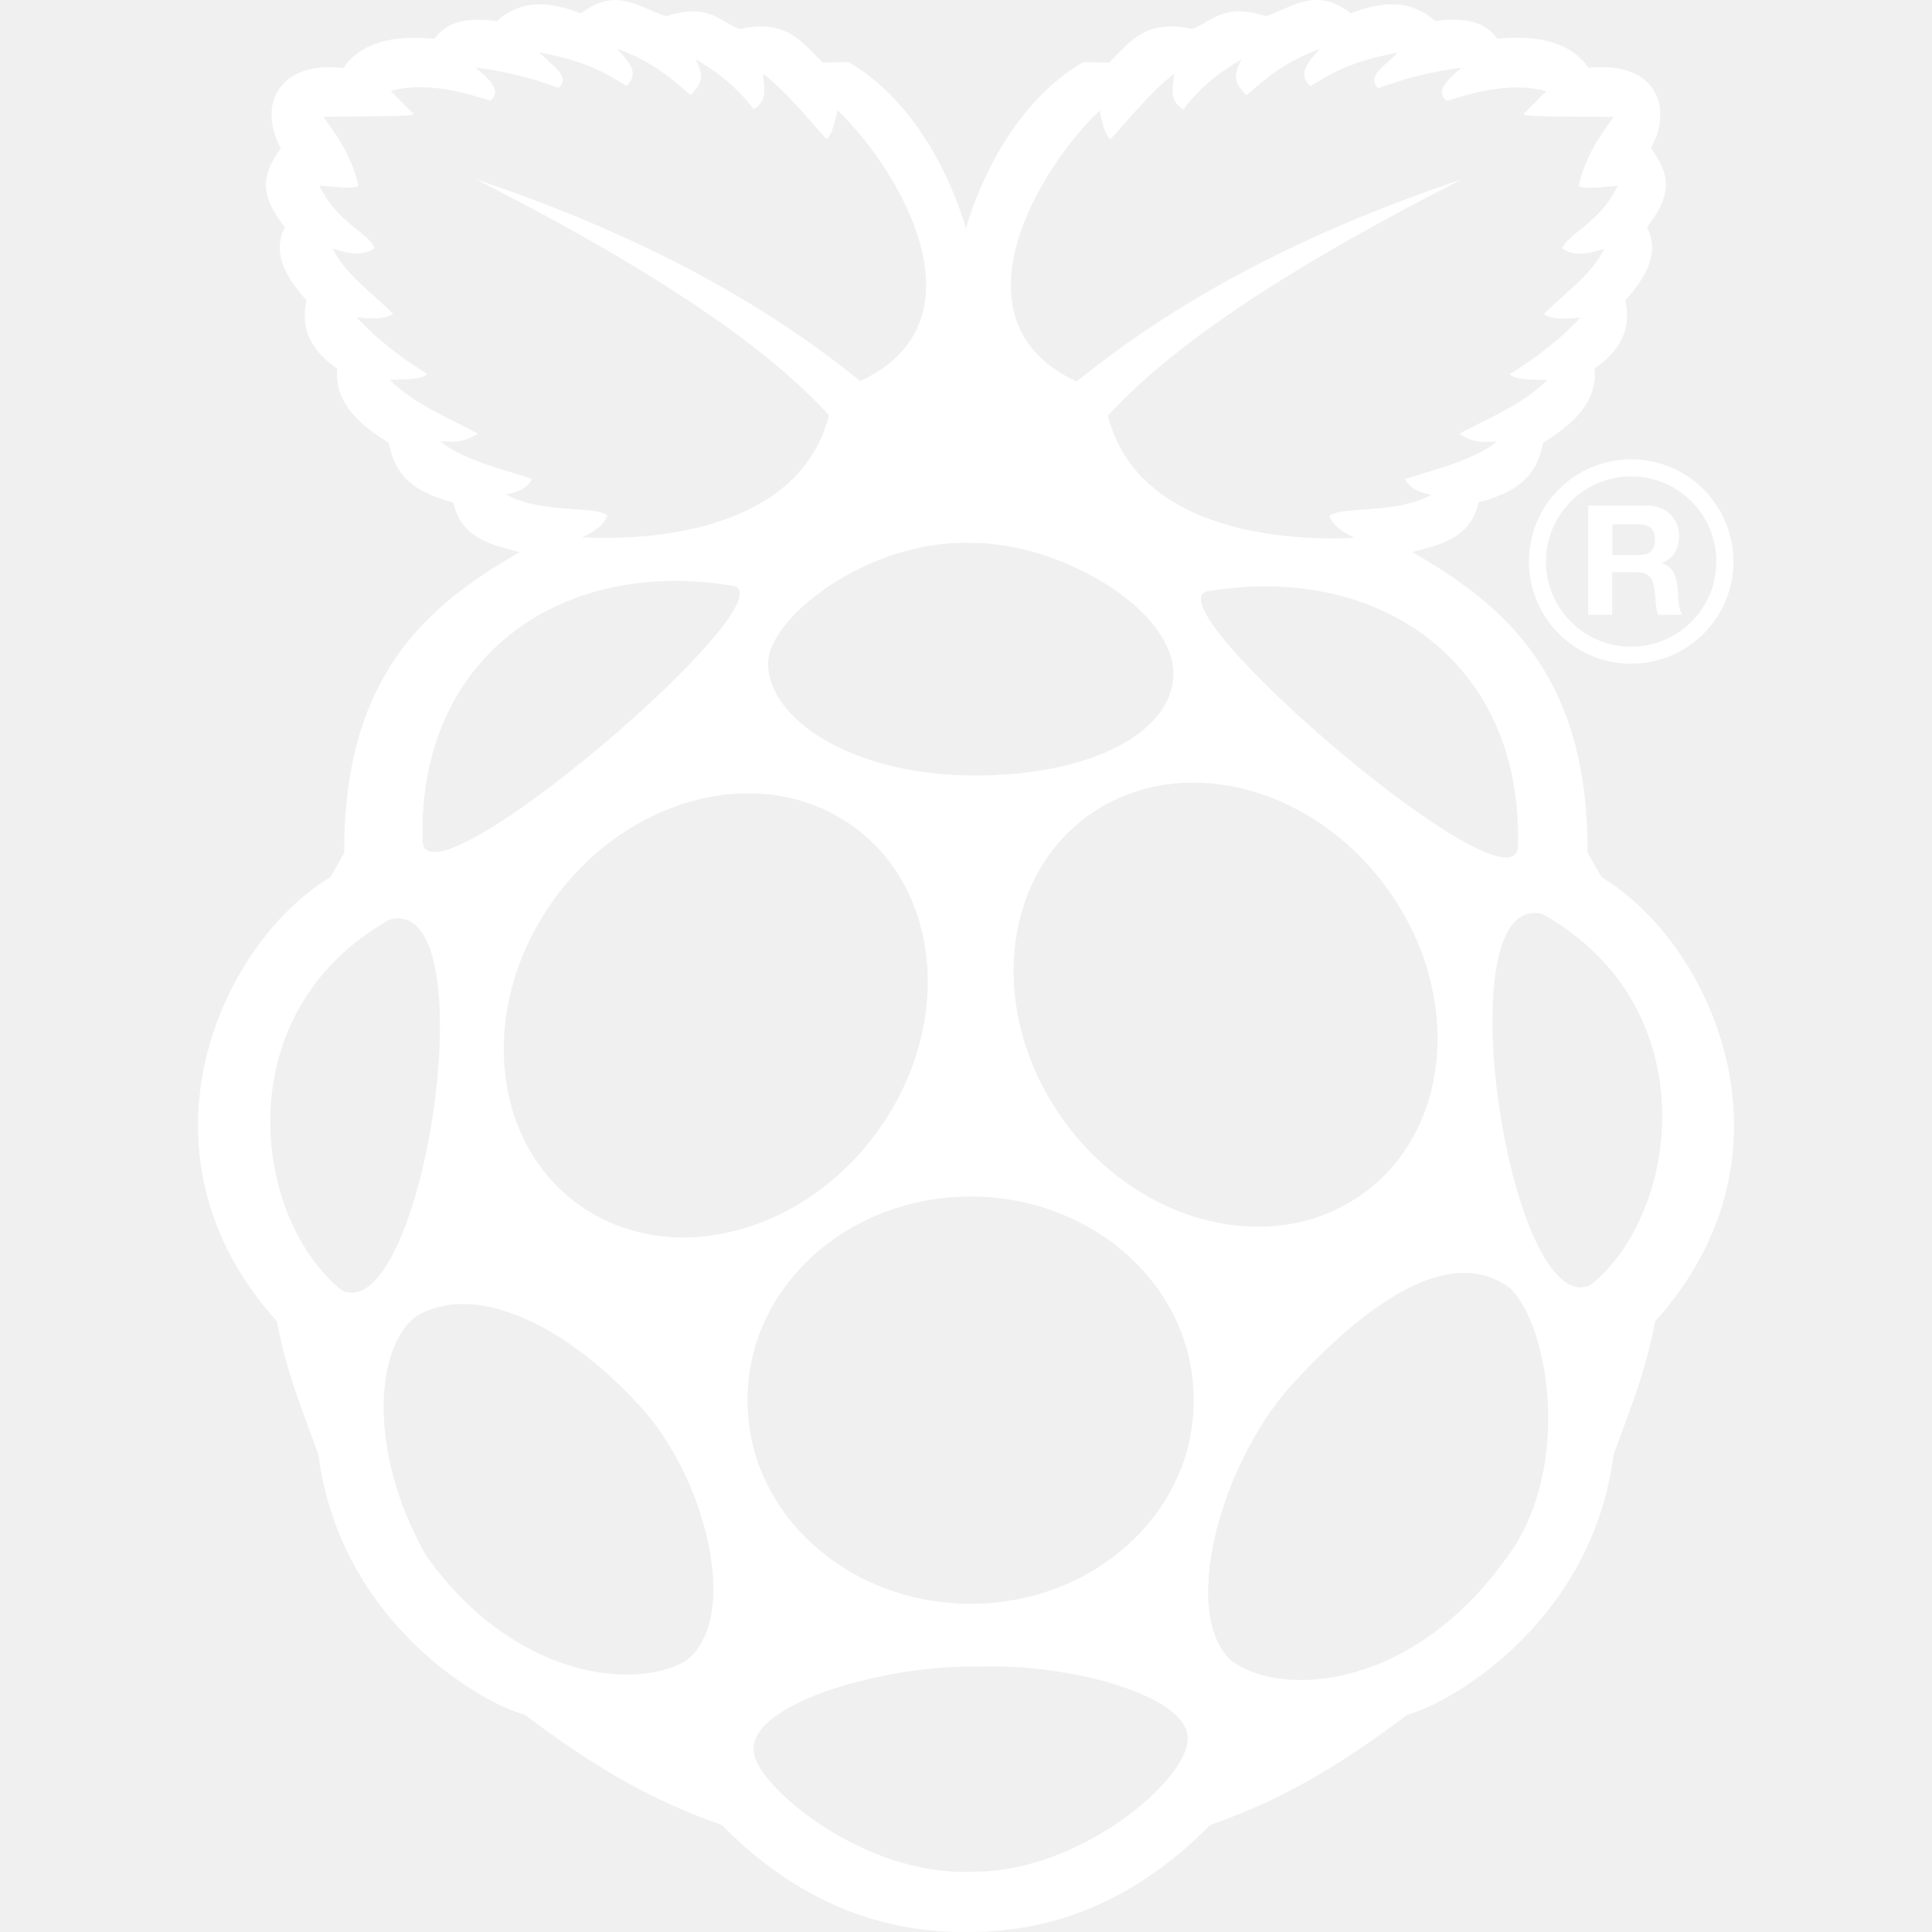
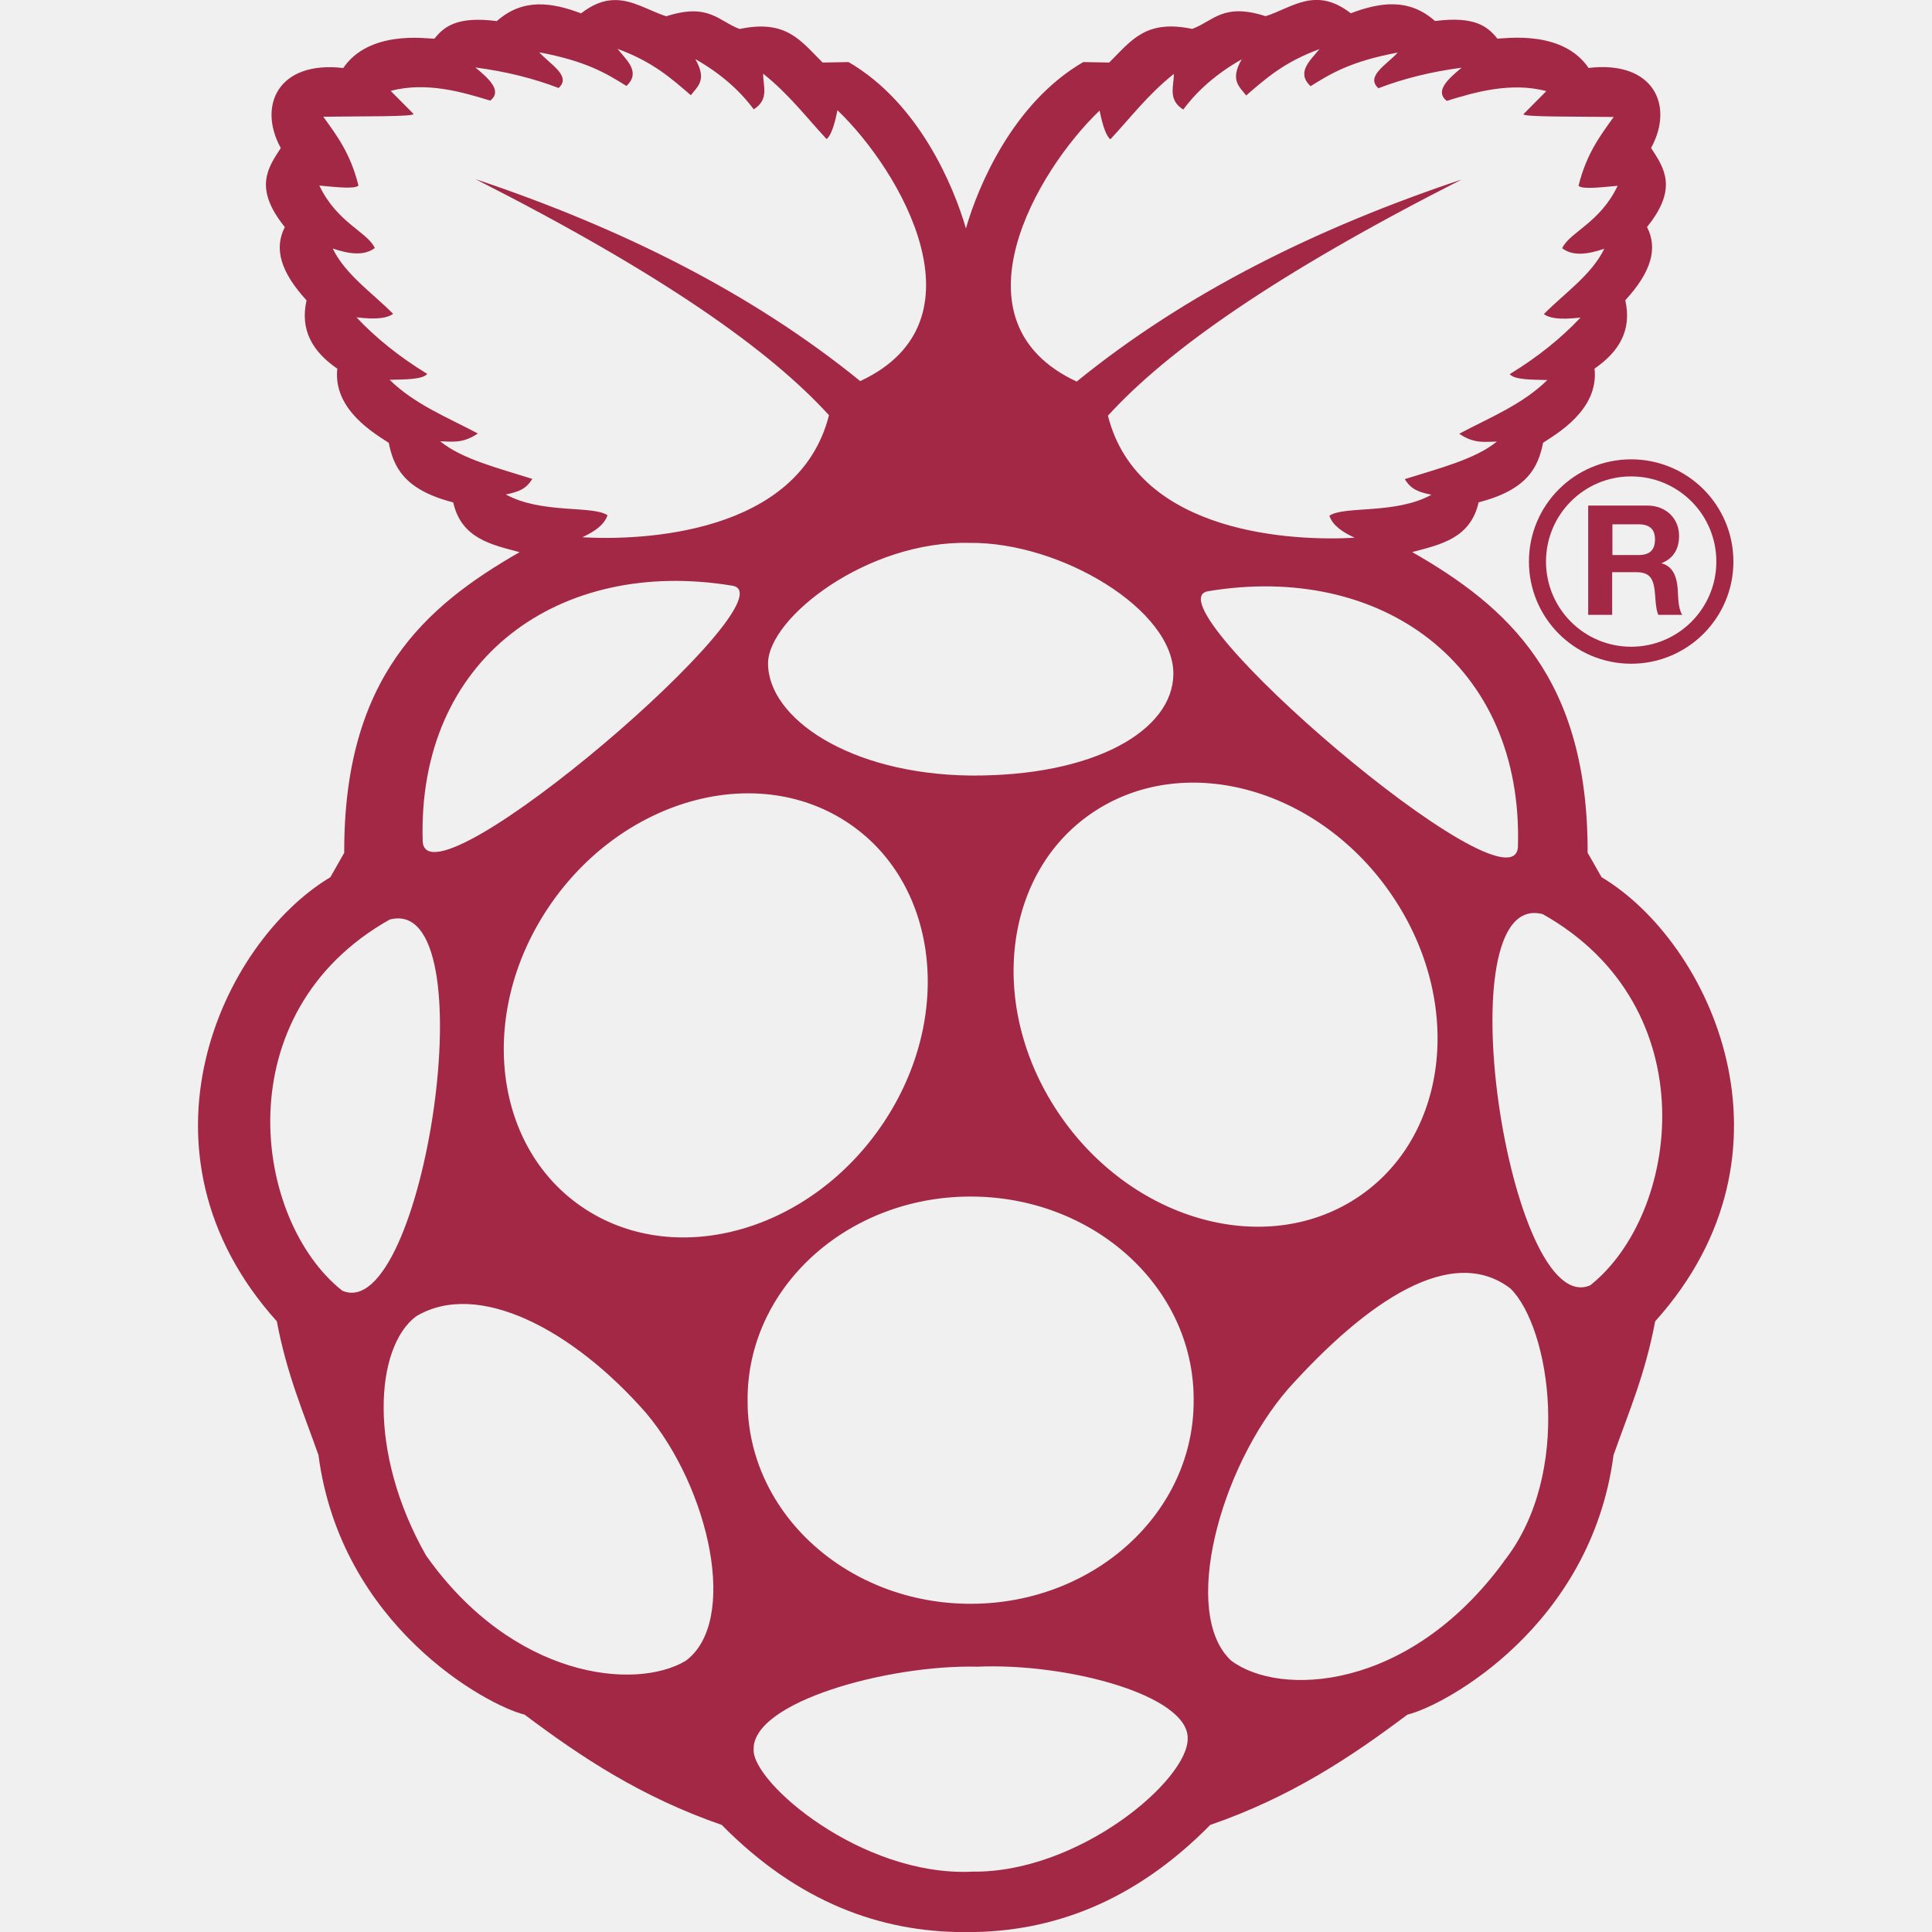
- <svg xmlns="http://www.w3.org/2000/svg" width="256" height="256" fill="#ffffff" role="img" viewBox="0 0 24 24">
+ <svg xmlns="http://www.w3.org/2000/svg" width="256" height="256" fill="#A22846" role="img" viewBox="0 0 24 24">
  <path d="m19.895 10.896-.173-.303c.007-2.175-1.002-3.061-2.179-3.735.356-.094.724-.171.825-.618.612-.157.74-.44.801-.74.16-.107.696-.406.639-.921.3-.207.467-.472.382-.849.322-.351.407-.642.27-.91.387-.48.215-.73.05-.982.29-.525.034-1.089-.776-.994-.322-.473-1.024-.366-1.133-.364-.121-.152-.282-.282-.775-.219-.32-.285-.677-.236-1.046-.096-.438-.34-.728-.068-1.058.036-.53-.171-.651.063-.912.158-.578-.12-.754.142-1.031.418l-.322-.006c-.872.506-1.305 1.537-1.458 2.066-.154-.53-.586-1.56-1.458-2.066l-.322.006C9.942.501 9.766.239 9.188.36 8.928.265 8.807.031 8.277.202c-.217-.068-.417-.208-.652-.201l0.0 0C7.502.004 7.369.049 7.218.166c-.369-.14-.726-.189-1.046.096-.494-.063-.654.067-.776.219C5.289.479 4.586.372 4.264.845c-.81-.094-1.065.469-.776.994-.165.252-.337.501.05.982-.137.268-.052.558.27.91-.085.376.082.642.382.849-.056.515.479.814.639.921.061.3.189.583.801.74.101.447.469.524.825.618-1.177.674-2.186 1.56-2.179 3.735l-.172.303c-1.349.808-2.563 3.406-.665 5.517.124.661.332 1.135.517 1.661.277 2.117 2.084 3.108 2.561 3.225.698.524 1.442 1.021 2.449 1.37.949.964 1.977 1.331 3.011 1.331.015 0 .031 0.0.046 0 1.034.001 2.062-.367 3.011-1.331 1.007-.348 1.751-.846 2.449-1.37.477-.117 2.284-1.109 2.561-3.225.185-.525.393-1 .517-1.661 1.898-2.111.684-4.709-.665-5.517zm-1.039-.371c-.07.876-4.635-3.05-3.847-3.181 2.139-.356 3.919.896 3.847 3.181zm-2.015 4.365c-1.148.741-2.803.263-3.695-1.068-.893-1.331-.686-3.01.462-3.751 1.148-.741 2.803-.263 3.695 1.068.893 1.331.686 3.01-.462 3.751zM13.659 1.372c.04.197.084.321.135.358.254-.272.461-.551.788-.812.001.154-.078.321.117.443.175-.236.412-.446.726-.624-.151.261-.026.34.055.449.24-.206.468-.414.911-.576-.121.147-.29.291-.111.461.247-.154.496-.309 1.083-.418-.132.147-.406.295-.24.443.31-.119.654-.205 1.034-.255-.182.15-.334.296-.185.412.332-.102.79-.24 1.237-.121l-.283.285c-.031.038.662.03 1.12.036-.167.232-.338.456-.437.855.045.046.272.02.486 0-.219.462-.6.578-.689.776.134.102.32.075.523.006-.158.325-.489.548-.751.812.066.047.182.075.456.043-.242.257-.534.492-.88.703.061.071.272.068.468.073-.314.307-.717.466-1.095.667.189.129.323.099.468.097-.268.22-.723.334-1.145.467.08.125.161.159.332.194-.447.247-1.087.134-1.268.261.043.124.167.205.314.273-.72.042-2.688-.026-3.065-1.516.737-.809 2.081-1.759 4.394-2.934-1.799.602-3.423 1.405-4.782 2.51-1.598-.744-.496-2.62.283-3.365zm-1.613 5.372c1.133-.012 2.536.833 2.53 1.629-.005.703-.985 1.272-2.521 1.261-1.504-.018-2.517-.715-2.514-1.396.003-.56 1.228-1.526 2.505-1.494zm-5.765-.601c.172-.035.252-.069.332-.194-.422-.133-.877-.247-1.145-.467.144.002.279.032.468-.097-.378-.201-.782-.36-1.096-.667.196-.005.406-.002.468-.073-.346-.211-.638-.446-.88-.703.274.033.389.004.456-.043-.262-.264-.593-.487-.751-.812.203.069.389.095.523-.006-.089-.198-.47-.314-.689-.776.214.02.441.046.486 0-.099-.399-.27-.623-.437-.855.458-.007 1.152.002 1.12-.036l-.283-.285c.447-.119.905.019 1.237.121.149-.116-.003-.263-.185-.412.38.05.724.136 1.034.255.166-.148-.108-.295-.24-.443.587.11.836.264 1.083.418.179-.169.01-.313-.111-.461.443.162.671.37.911.576.081-.108.207-.188.055-.449.314.178.551.389.726.624.195-.122.116-.289.117-.443.327.262.534.54.788.812.051-.037.096-.161.135-.358.779.745 1.881 2.621.283 3.365-1.359-1.104-2.982-1.906-4.78-2.509 2.312 1.174 3.656 2.124 4.392 2.933-.377 1.49-2.345 1.558-3.065 1.516.147-.068.27-.148.314-.273-.181-.126-.821-.013-1.268-.261zm2.817 1.133c.788.13-3.777 4.057-3.847 3.181-.072-2.285 1.708-3.537 3.847-3.181zm-4.847 8.757c-1.109-.879-1.467-3.453.59-4.61 1.239-.327.418 5.051-.59 4.61zm4.266 4.599c-.626.372-2.145.219-3.225-1.31-.728-1.282-.634-2.587-.123-2.97.765-.459 1.946.161 2.856 1.2.792.941 1.154 2.593.492 3.08zm-1.242-5.609c-1.148-.741-1.355-2.42-.462-3.751.893-1.331 2.547-1.809 3.695-1.068 1.148.741 1.355 2.42.462 3.751-.893 1.331-2.547 1.809-3.695 1.068zm4.795 8.228c-1.376.058-2.726-1.111-2.708-1.516-.021-.594 1.676-1.058 2.782-1.031 1.113-.048 2.607.353 2.61.885.018.517-1.355 1.684-2.684 1.661zm2.758-5.858c.008 1.39-1.226 2.522-2.756 2.53-1.53.007-2.777-1.113-2.785-2.503v-.026c-.008-1.39 1.226-2.523 2.756-2.53 1.53-.007 2.777 1.113 2.785 2.503a.779.779 0 0 1 0.0.026zm3.855 2.003c-1.186 1.621-2.792 1.684-3.39 1.232-.625-.581-.148-2.385.709-3.375v-0c.981-1.091 2.03-1.804 2.761-1.247.492.483.78 2.301-.081 3.389zm1.072-3.43c-1.009.441-1.83-4.937-.59-4.61 2.057 1.157 1.699 3.731.59 4.61zm-.026-8.328h.298v-.53h.299c.15 0 .205.062.226.205.015.109.011.239.048.325h.298c-.053-.076-.051-.236-.057-.321-.01-.137-.051-.28-.198-.318v-.004c.15-.061.215-.181.215-.341 0-.205-.154-.374-.397-.374h-.732v1.357zm.298-1.125h.327c.133 0 .205.057.205.188 0 .137-.072.194-.205.194H20.03v-.382zm-1.034.463c0 .701.568 1.269 1.27 1.269s1.27-.568 1.27-1.269c0-.701-.568-1.27-1.27-1.27-.701 0-1.27.568-1.27 1.27zm2.328 0c0 .585-.474 1.058-1.058 1.058s-1.058-.473-1.058-1.058c0-.585.474-1.058 1.058-1.058s1.058.473 1.058 1.058z" />
</svg>
